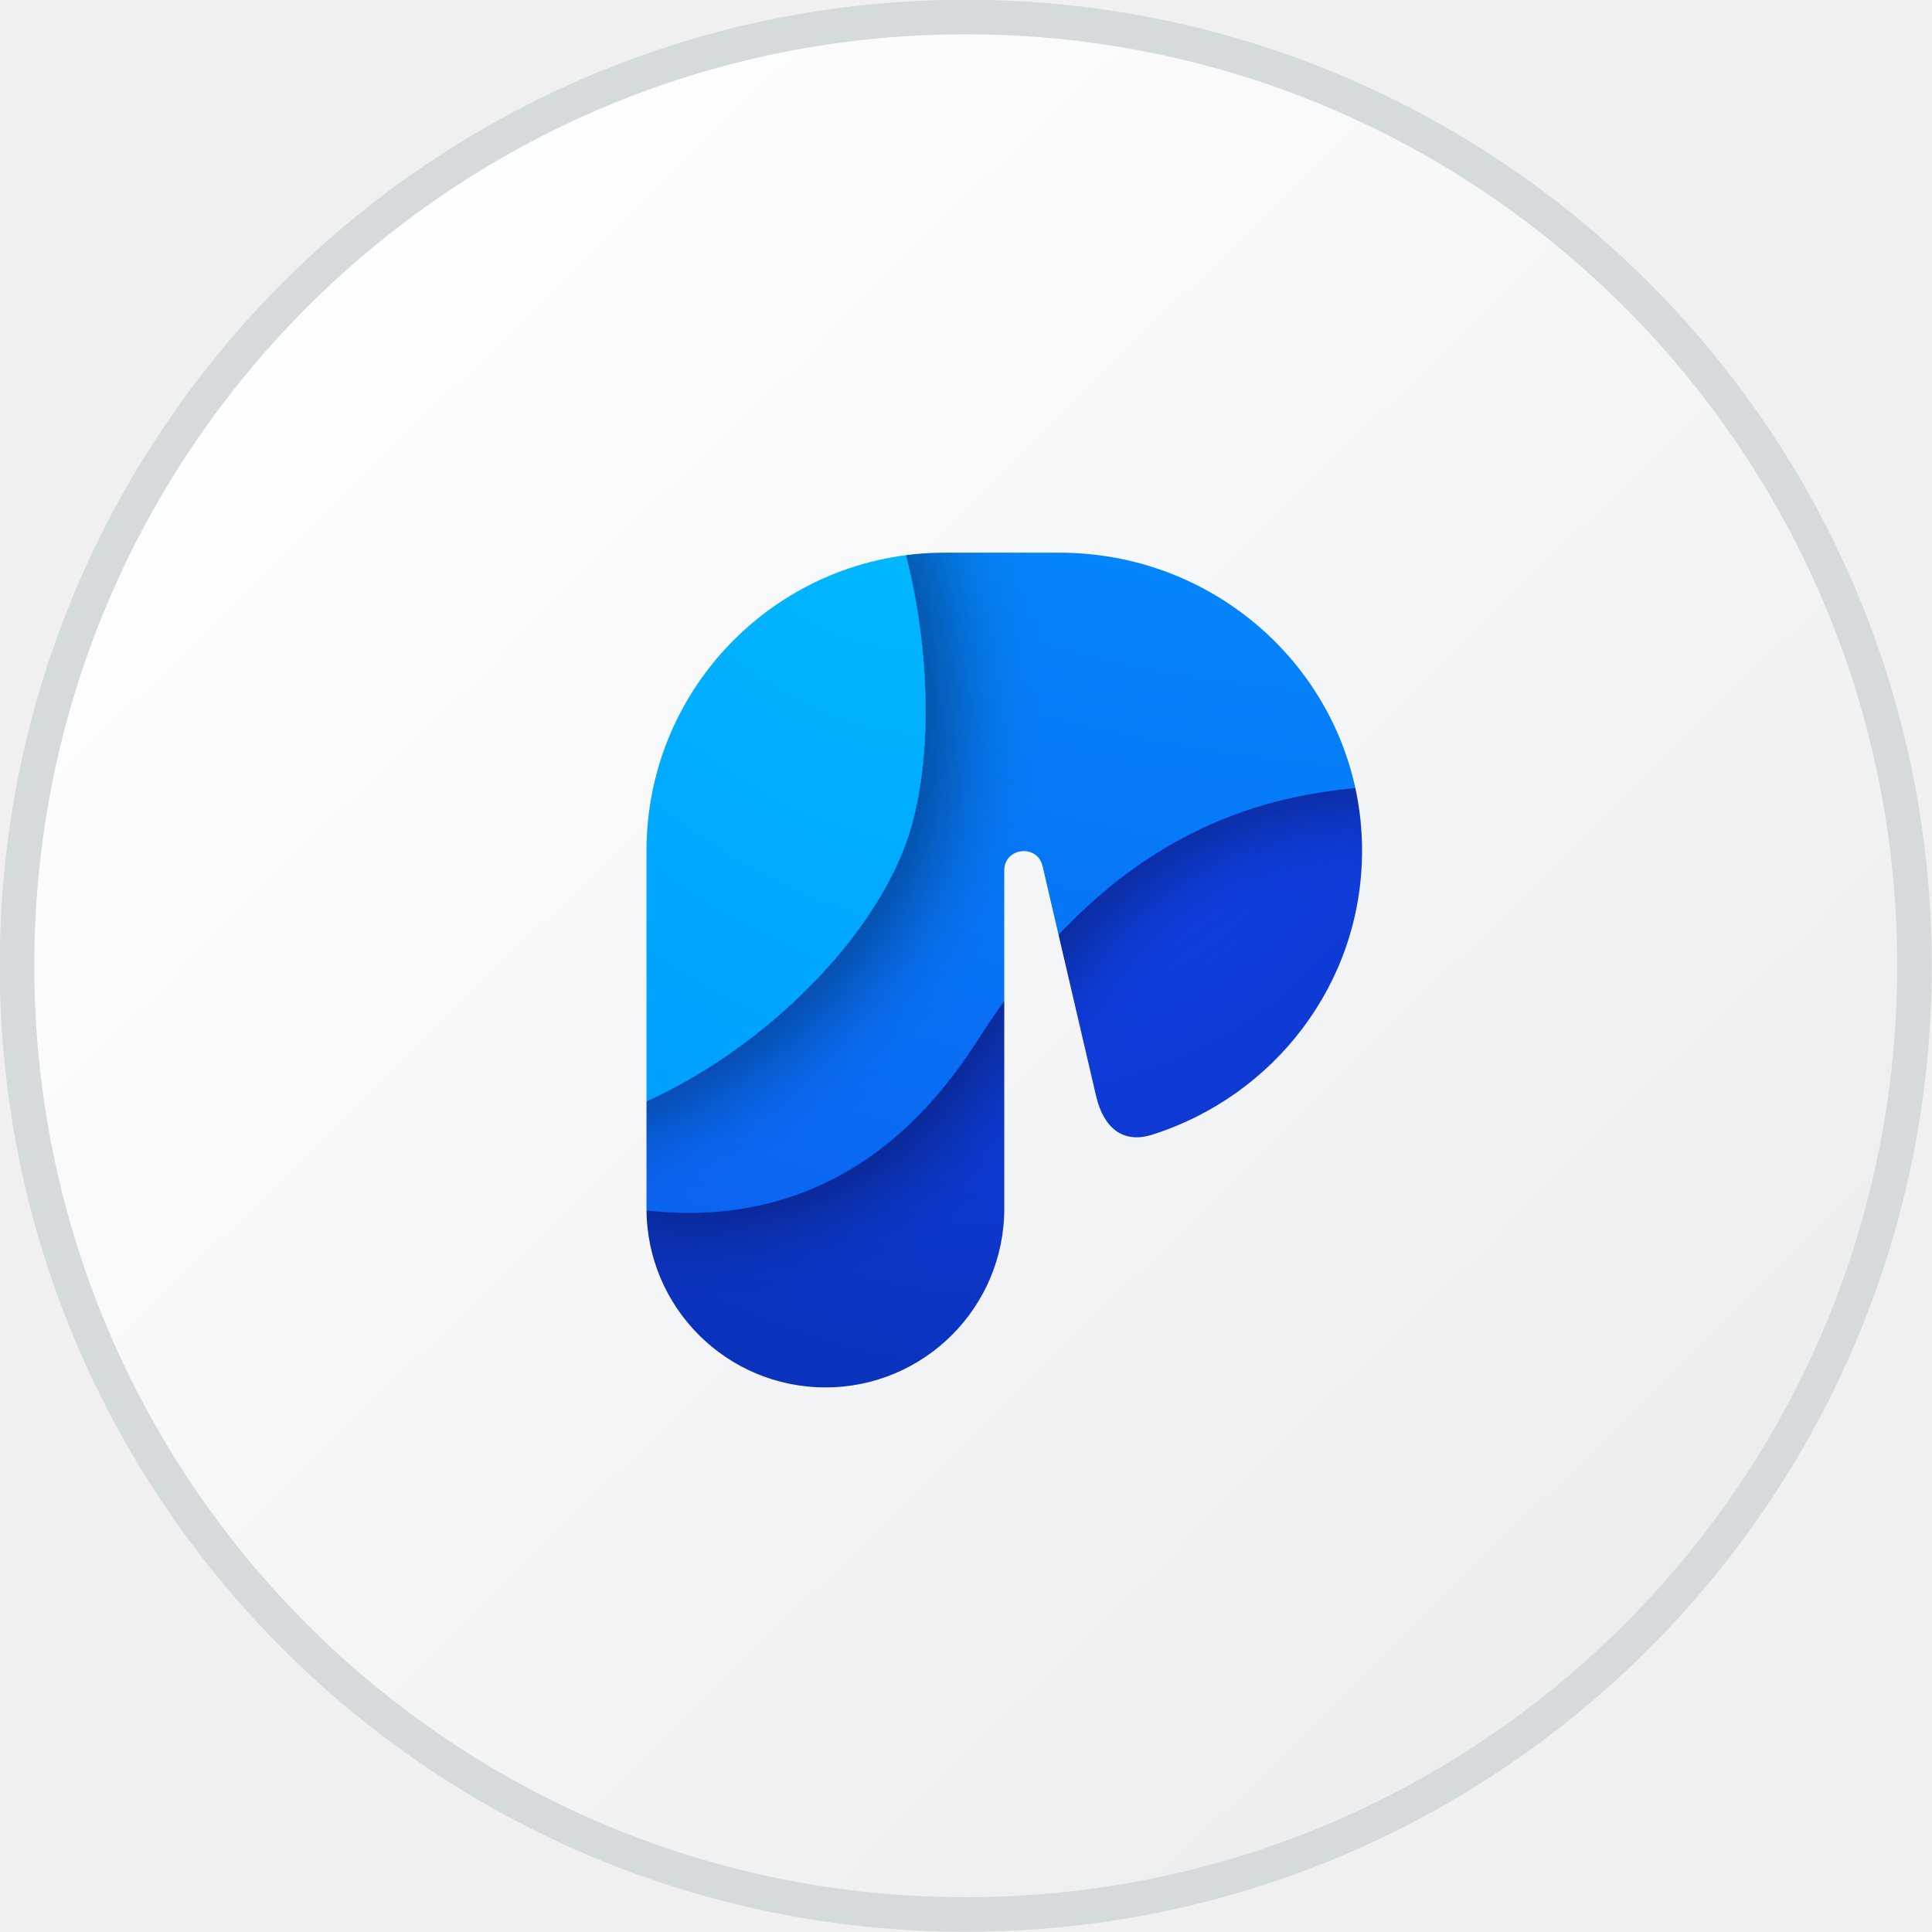
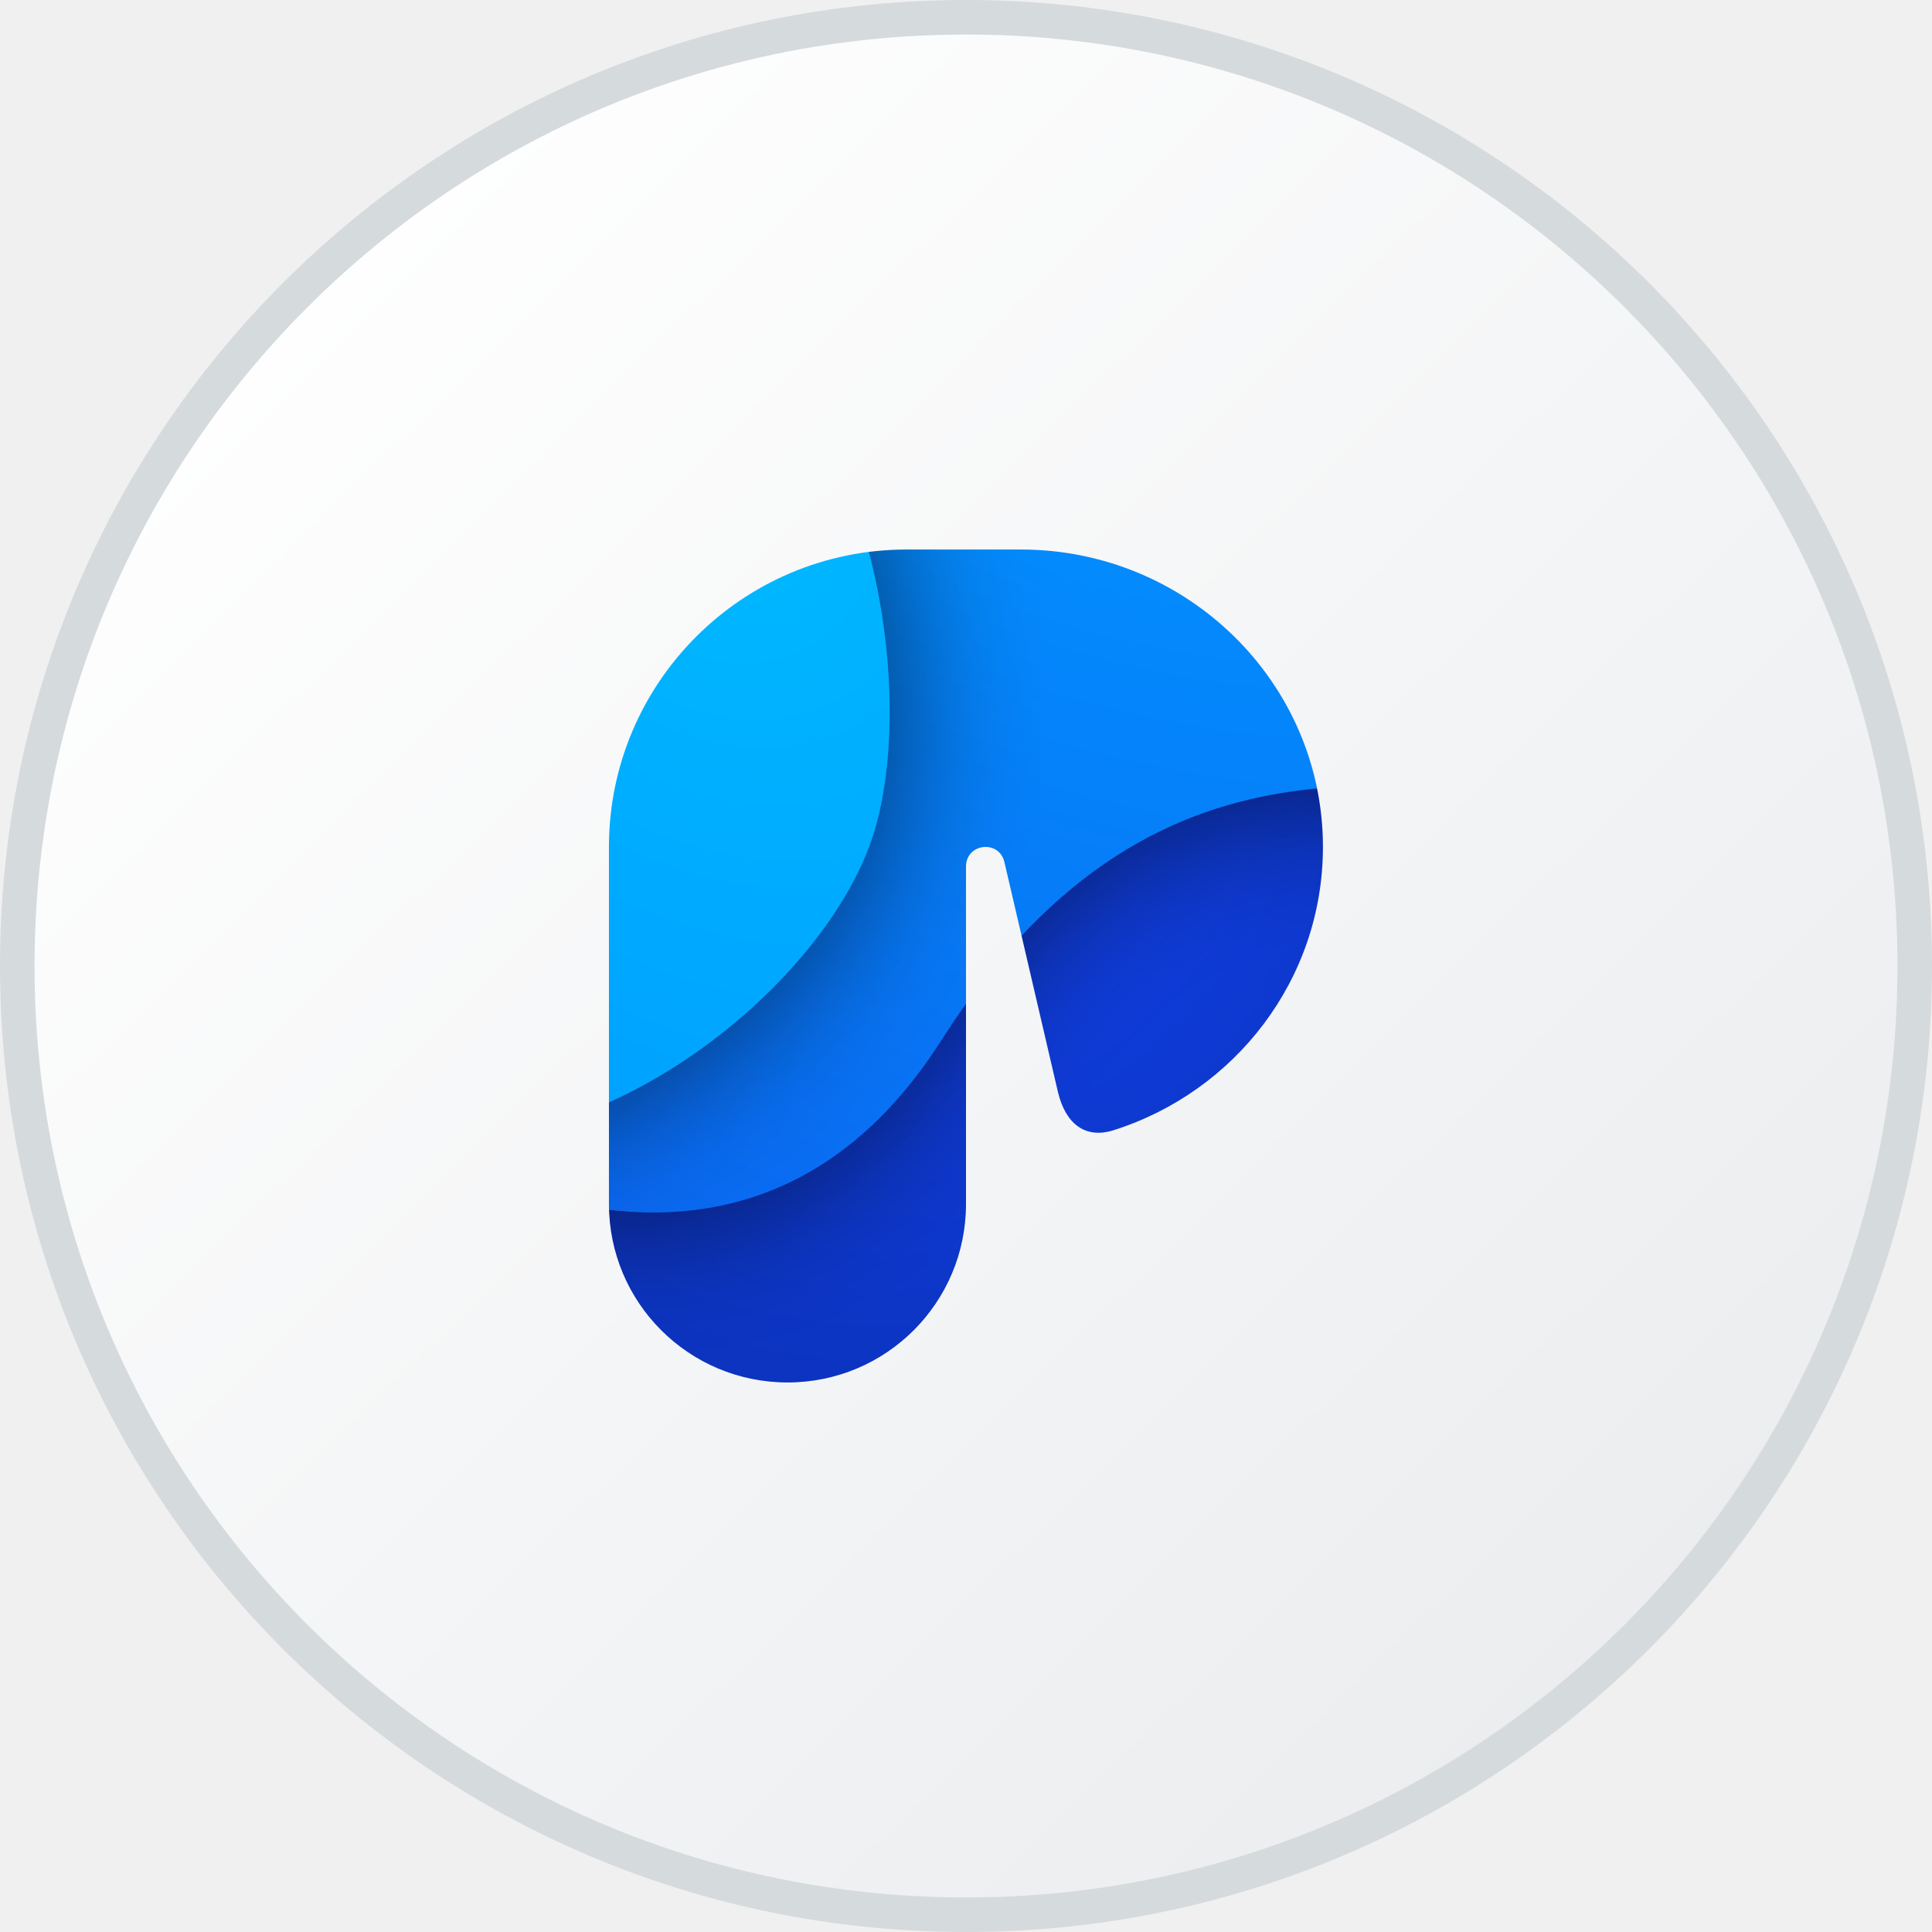
<svg xmlns="http://www.w3.org/2000/svg" width="16" height="16" viewBox="0 0 16 16" fill="none">
-   <circle cx="7.998" cy="7.998" r="7.857" fill="url(#paint0_linear_3514_40238)" stroke="#D5DADD" stroke-width="0.286" />
-   <g clip-path="url(#clip0_3514_40238)">
-     <mask id="mask0_3514_40238" style="mask-type:alpha" maskUnits="userSpaceOnUse" x="2" y="2" width="13" height="12">
-       <path d="M9.542 9.397C10.551 9.077 11.28 8.145 11.28 7.046C11.28 5.682 10.158 4.577 8.773 4.577L7.823 4.577C6.46 4.577 5.354 5.682 5.354 7.046V10.009C5.354 10.827 6.018 11.49 6.836 11.49C7.654 11.49 8.317 10.827 8.317 10.009L8.317 7.209C8.317 7.018 8.591 6.987 8.634 7.173L9.078 9.08C9.141 9.344 9.302 9.473 9.542 9.397Z" fill="black" />
-     </mask>
-     <g mask="url(#mask0_3514_40238)">
-       <g filter="url(#filter0_d_3514_40238)">
-         <path d="M14.007 4.106C13.066 4.985 11.678 5.321 11.511 9.3C11.345 13.279 6.548 12.048 5.53 11.596C3.73 10.798 1.119 5.532 4.128 3.883C7.136 2.234 8.989 0.86 10.789 1.658C12.589 2.457 14.947 3.227 14.007 4.106Z" fill="url(#paint1_radial_3514_40238)" />
-       </g>
-       <g filter="url(#filter1_d_3514_40238)">
-         <path d="M13.34 6.494C12.245 6.746 9.96 5.686 8.093 8.617C6.226 11.548 2.933 9.182 2.362 8.396C1.352 7.005 1.496 2.569 4.488 2.641C7.481 2.713 10.828 3.152 11.837 4.543C12.847 5.933 14.435 6.242 13.34 6.494Z" fill="url(#paint2_radial_3514_40238)" />
-       </g>
-       <g filter="url(#filter2_d_3514_40238)">
-         <path d="M3.381 9.346C2.053 8.969 1.282 7.588 1.659 6.261C2.036 4.933 4.738 2.274 6.066 2.65C7.393 3.027 7.923 5.52 7.546 6.847C7.169 8.175 5.098 9.834 3.381 9.346Z" fill="url(#paint3_radial_3514_40238)" />
-       </g>
+   <circle cx="8" cy="8" r="7.857" fill="url(#paint0_linear_6961_26175)" stroke="#D5DADD" stroke-width="0.286" />
+   <mask id="mask0_6961_26175" style="mask-type:luminance" maskUnits="userSpaceOnUse" x="5" y="4" width="6" height="8">
+     <path d="M9.222 9.36C10.227 9.042 10.956 8.112 10.956 7.014C10.956 5.655 9.834 4.551 8.455 4.551H7.507C6.147 4.551 5.043 5.655 5.043 7.014V9.971C5.043 10.788 5.704 11.449 6.522 11.449C7.339 11.449 8 10.788 8 9.971V7.177C8 6.983 8.274 6.952 8.318 7.139L8.761 9.042C8.823 9.304 8.985 9.435 9.222 9.36Z" fill="white" />
+   </mask>
+   <g mask="url(#mask0_6961_26175)">
+     <g filter="url(#filter0_d_6961_26175)">
+       <path d="M13.695 4.114C12.753 4.994 11.368 5.324 11.206 9.298C11.037 13.271 6.253 12.042 5.237 11.587C3.44 10.795 0.833 5.536 3.839 3.89C6.846 2.243 8.692 0.871 10.489 1.669C12.285 2.467 14.636 3.235 13.701 4.114H13.695Z" fill="url(#paint1_radial_6961_26175)" />
+     </g>
+     <g filter="url(#filter1_d_6961_26175)">
+       <path d="M13.034 6.497C11.942 6.746 9.659 5.692 7.794 8.618C5.929 11.543 2.642 9.179 2.074 8.399C1.07 7.008 1.213 2.58 4.195 2.655C7.183 2.723 10.52 3.166 11.53 4.551C12.541 5.935 14.125 6.247 13.027 6.497H13.034Z" fill="url(#paint2_radial_6961_26175)" />
+     </g>
+     <g filter="url(#filter2_d_6961_26175)">
+       <path d="M3.091 9.347C1.768 8.973 0.995 7.595 1.375 6.266C1.75 4.944 4.444 2.287 5.773 2.661C7.095 3.041 7.625 5.524 7.251 6.852C6.877 8.175 4.806 9.834 3.097 9.347H3.091Z" fill="url(#paint3_radial_6961_26175)" />
    </g>
  </g>
  <defs>
-     <filter id="filter0_d_3514_40238" x="2.29" y="0.775" width="12.858" height="12.102" filterUnits="userSpaceOnUse" color-interpolation-filters="sRGB">
+     <filter id="filter0_d_6961_26175" x="1.218" y="0.188" width="13.942" height="13.188" filterUnits="userSpaceOnUse" color-interpolation-filters="sRGB">
      <feFlood flood-opacity="0" result="BackgroundImageFix" />
      <feColorMatrix in="SourceAlpha" type="matrix" values="0 0 0 0 0 0 0 0 0 0 0 0 0 0 0 0 0 0 127 0" result="hardAlpha" />
-       <feOffset dx="0.232" dy="0.046" />
-       <feGaussianBlur stdDeviation="0.348" />
-       <feComposite in2="hardAlpha" operator="out" />
-       <feColorMatrix type="matrix" values="0 0 0 0 0 0 0 0 0 0 0 0 0 0 0 0 0 0 0.4 0" />
-       <feBlend mode="normal" in2="BackgroundImageFix" result="effect1_dropShadow_3514_40238" />
-       <feBlend mode="normal" in="SourceGraphic" in2="effect1_dropShadow_3514_40238" result="shape" />
+       <feOffset />
+       <feGaussianBlur stdDeviation="0.624" />
+       <feColorMatrix type="matrix" values="0 0 0 0 0 0 0 0 0 0 0 0 0 0 0 0 0 0 0.6 0" />
+       <feBlend mode="normal" in2="BackgroundImageFix" result="effect1_dropShadow_6961_26175" />
+       <feBlend mode="normal" in="SourceGraphic" in2="effect1_dropShadow_6961_26175" result="shape" />
    </filter>
-     <filter id="filter1_d_3514_40238" x="1.334" y="1.991" width="13.303" height="8.795" filterUnits="userSpaceOnUse" color-interpolation-filters="sRGB">
+     <filter id="filter1_d_6961_26175" x="0.266" y="1.406" width="14.38" height="9.883" filterUnits="userSpaceOnUse" color-interpolation-filters="sRGB">
      <feFlood flood-opacity="0" result="BackgroundImageFix" />
      <feColorMatrix in="SourceAlpha" type="matrix" values="0 0 0 0 0 0 0 0 0 0 0 0 0 0 0 0 0 0 127 0" result="hardAlpha" />
-       <feOffset dx="0.232" dy="0.046" />
-       <feGaussianBlur stdDeviation="0.348" />
-       <feComposite in2="hardAlpha" operator="out" />
-       <feColorMatrix type="matrix" values="0 0 0 0 0 0 0 0 0 0 0 0 0 0 0 0 0 0 0.4 0" />
-       <feBlend mode="normal" in2="BackgroundImageFix" result="effect1_dropShadow_3514_40238" />
-       <feBlend mode="normal" in="SourceGraphic" in2="effect1_dropShadow_3514_40238" result="shape" />
+       <feOffset />
+       <feGaussianBlur stdDeviation="0.624" />
+       <feColorMatrix type="matrix" values="0 0 0 0 0 0 0 0 0 0 0 0 0 0 0 0 0 0 0.6 0" />
+       <feBlend mode="normal" in2="BackgroundImageFix" result="effect1_dropShadow_6961_26175" />
+       <feBlend mode="normal" in="SourceGraphic" in2="effect1_dropShadow_6961_26175" result="shape" />
    </filter>
-     <filter id="filter2_d_3514_40238" x="1.1" y="1.965" width="7.492" height="8.211" filterUnits="userSpaceOnUse" color-interpolation-filters="sRGB">
+     <filter id="filter2_d_6961_26175" x="0.031" y="1.377" width="8.585" height="9.304" filterUnits="userSpaceOnUse" color-interpolation-filters="sRGB">
      <feFlood flood-opacity="0" result="BackgroundImageFix" />
      <feColorMatrix in="SourceAlpha" type="matrix" values="0 0 0 0 0 0 0 0 0 0 0 0 0 0 0 0 0 0 127 0" result="hardAlpha" />
-       <feOffset dx="0.232" dy="0.046" />
-       <feGaussianBlur stdDeviation="0.348" />
-       <feComposite in2="hardAlpha" operator="out" />
-       <feColorMatrix type="matrix" values="0 0 0 0 0 0 0 0 0 0 0 0 0 0 0 0 0 0 0.4 0" />
-       <feBlend mode="normal" in2="BackgroundImageFix" result="effect1_dropShadow_3514_40238" />
-       <feBlend mode="normal" in="SourceGraphic" in2="effect1_dropShadow_3514_40238" result="shape" />
+       <feOffset />
+       <feGaussianBlur stdDeviation="0.624" />
+       <feColorMatrix type="matrix" values="0 0 0 0 0 0 0 0 0 0 0 0 0 0 0 0 0 0 0.6 0" />
+       <feBlend mode="normal" in2="BackgroundImageFix" result="effect1_dropShadow_6961_26175" />
+       <feBlend mode="normal" in="SourceGraphic" in2="effect1_dropShadow_6961_26175" result="shape" />
    </filter>
-     <linearGradient id="paint0_linear_3514_40238" x1="1.449" y1="2.269" x2="13.686" y2="14.746" gradientUnits="userSpaceOnUse">
+     <linearGradient id="paint0_linear_6961_26175" x1="1.451" y1="2.271" x2="13.688" y2="14.748" gradientUnits="userSpaceOnUse">
      <stop stop-color="white" />
      <stop offset="1" stop-color="#EAECEE" />
    </linearGradient>
-     <radialGradient id="paint1_radial_3514_40238" cx="0" cy="0" r="1" gradientUnits="userSpaceOnUse" gradientTransform="translate(8.30448 5.16284) rotate(79.0967) scale(11.2804 10.4462)">
+     <radialGradient id="paint1_radial_6961_26175" cx="0" cy="0" r="1" gradientUnits="userSpaceOnUse" gradientTransform="translate(7.17015 5.4221) rotate(79.1) scale(11.2588 10.423)">
      <stop stop-color="#1348FF" />
      <stop offset="1" stop-color="#06238D" />
    </radialGradient>
-     <radialGradient id="paint2_radial_3514_40238" cx="0" cy="0" r="1" gradientUnits="userSpaceOnUse" gradientTransform="translate(9.24722 1.41696) rotate(108.549) scale(14.8467 26.3482)">
+     <radialGradient id="paint2_radial_6961_26175" cx="0" cy="0" r="1" gradientUnits="userSpaceOnUse" gradientTransform="translate(9.43253 2.66731) rotate(108.55) scale(14.8142 26.2976)">
      <stop stop-color="#0195FF" />
      <stop offset="1" stop-color="#1147E9" />
    </radialGradient>
-     <radialGradient id="paint3_radial_3514_40238" cx="0" cy="0" r="1" gradientUnits="userSpaceOnUse" gradientTransform="translate(7.06567 3.64017) rotate(144.746) scale(9.0017 12.2453)">
+     <radialGradient id="paint3_radial_6961_26175" cx="0" cy="0" r="1" gradientUnits="userSpaceOnUse" gradientTransform="translate(5.71028 3.74479) rotate(144.75) scale(8.98209 12.2194)">
      <stop stop-color="#00BBFF" />
      <stop offset="1" stop-color="#008BFF" />
    </radialGradient>
-     <clipPath id="clip0_3514_40238">
-       <rect width="10" height="10" fill="white" transform="translate(3.2981 2.99854)" />
-     </clipPath>
  </defs>
</svg>
